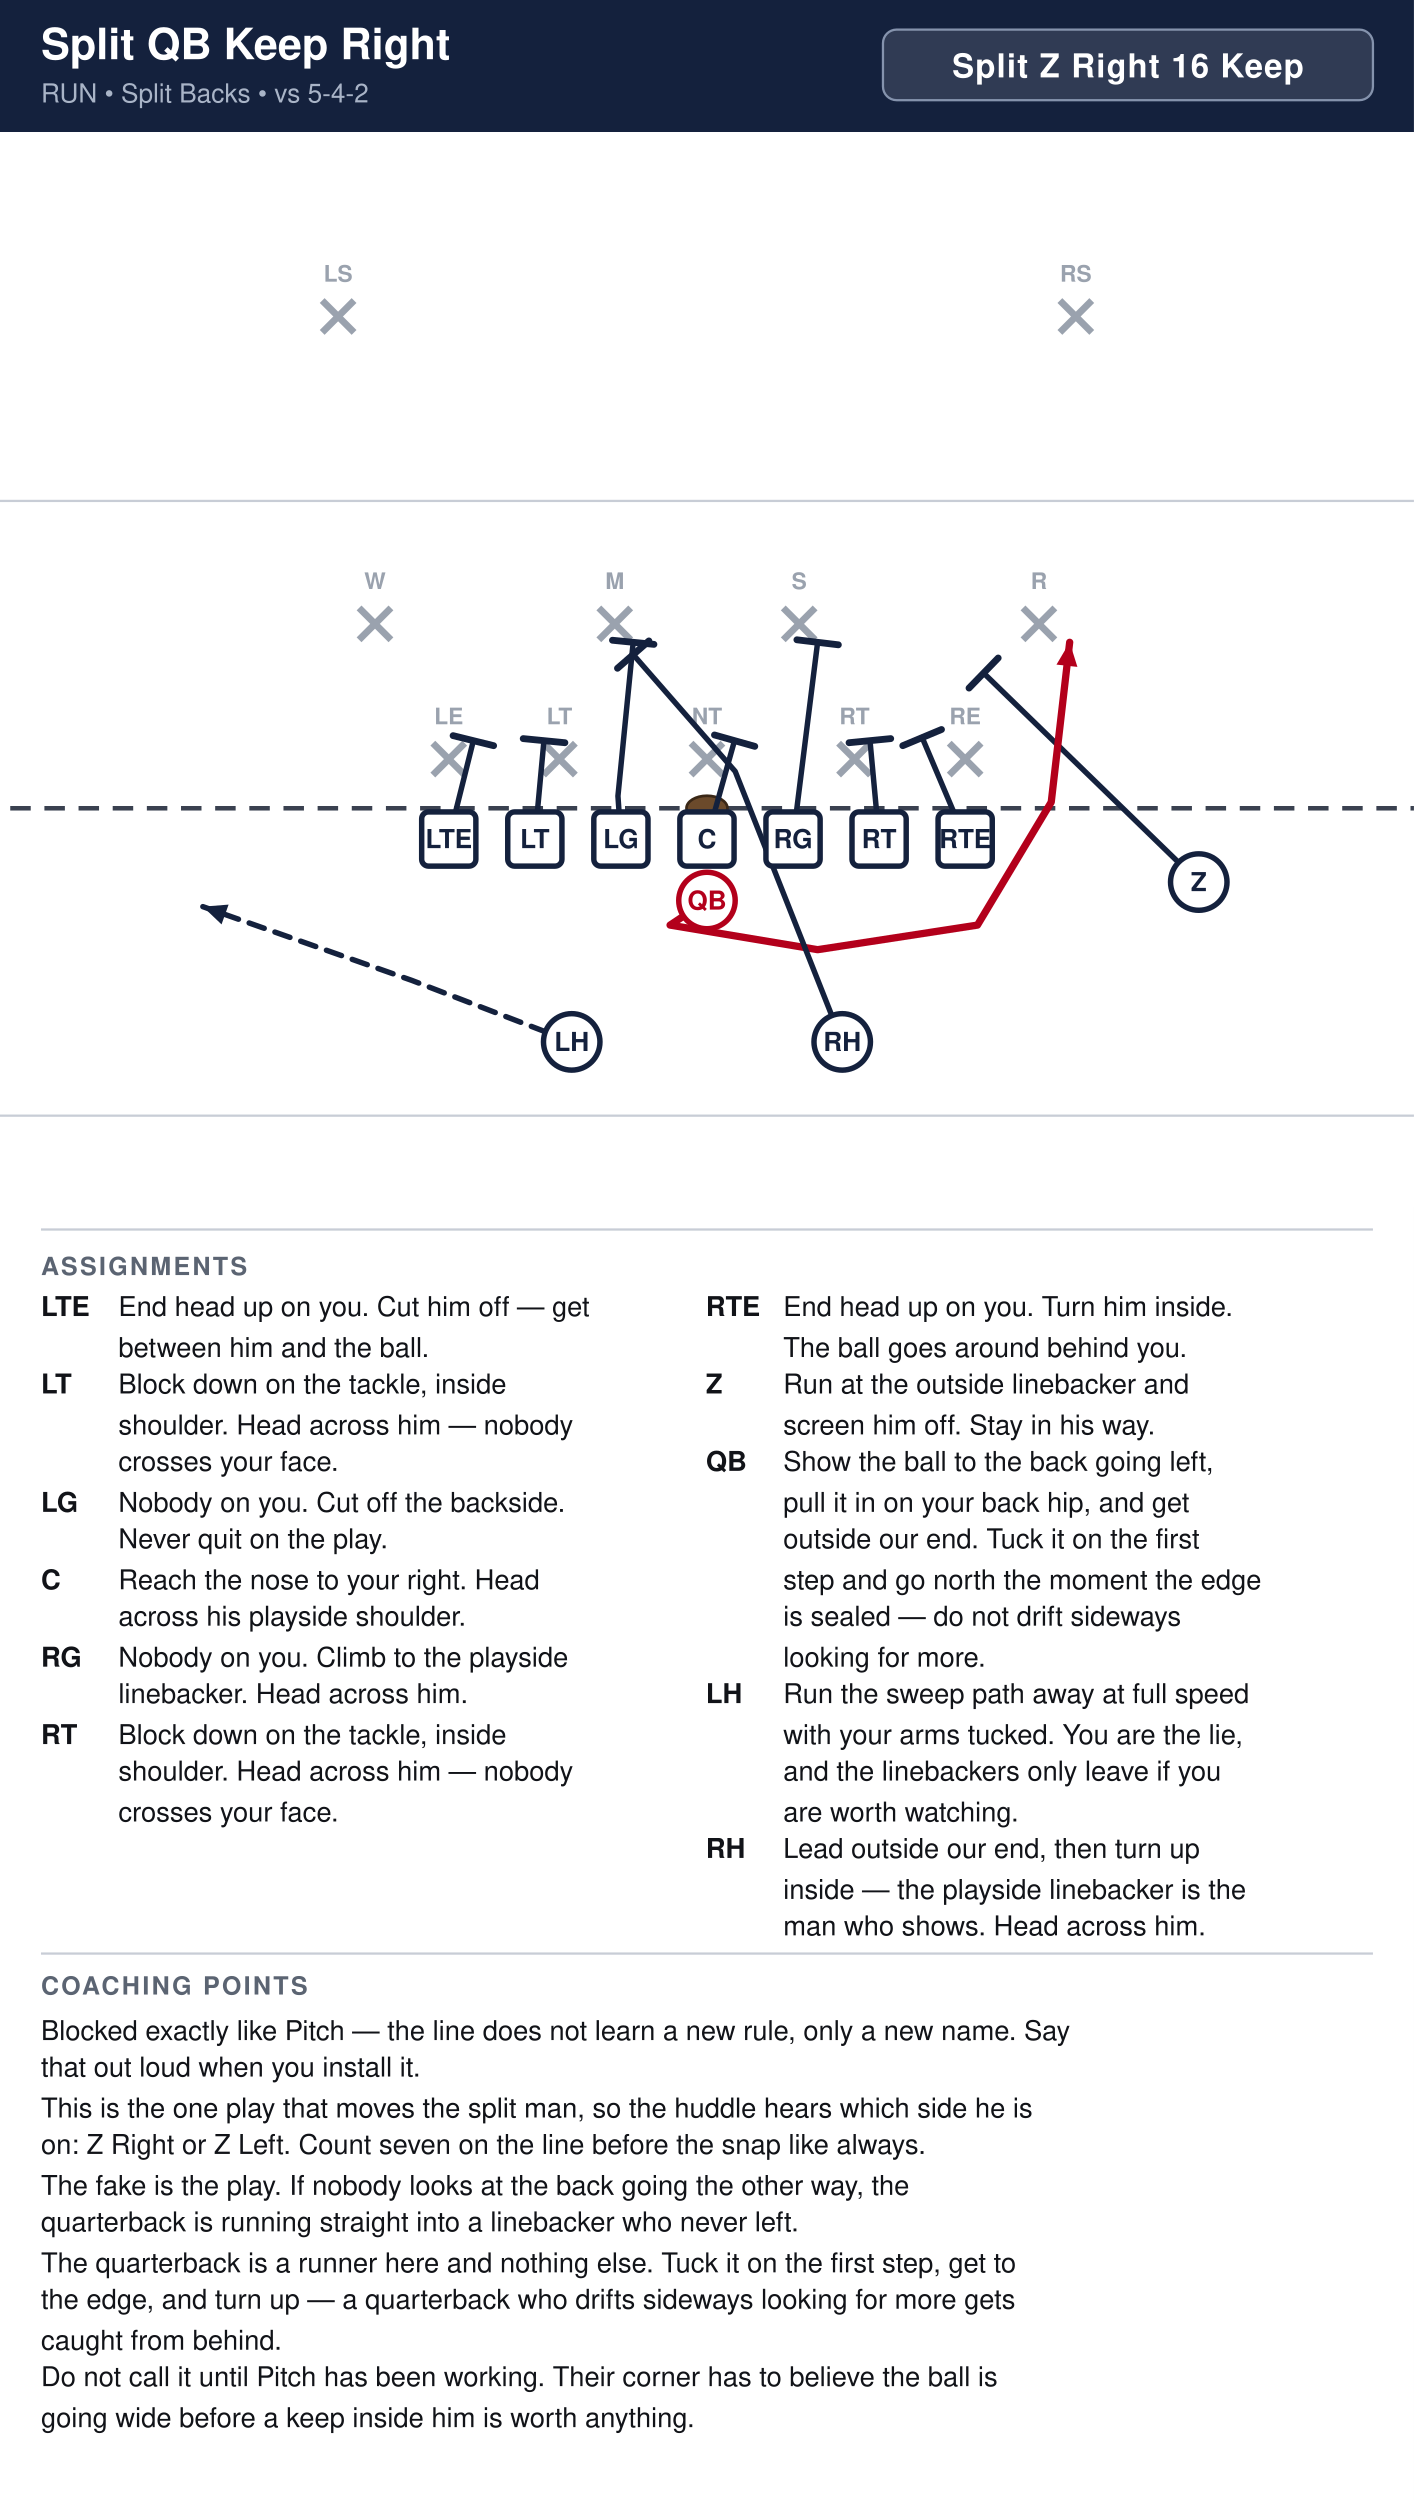
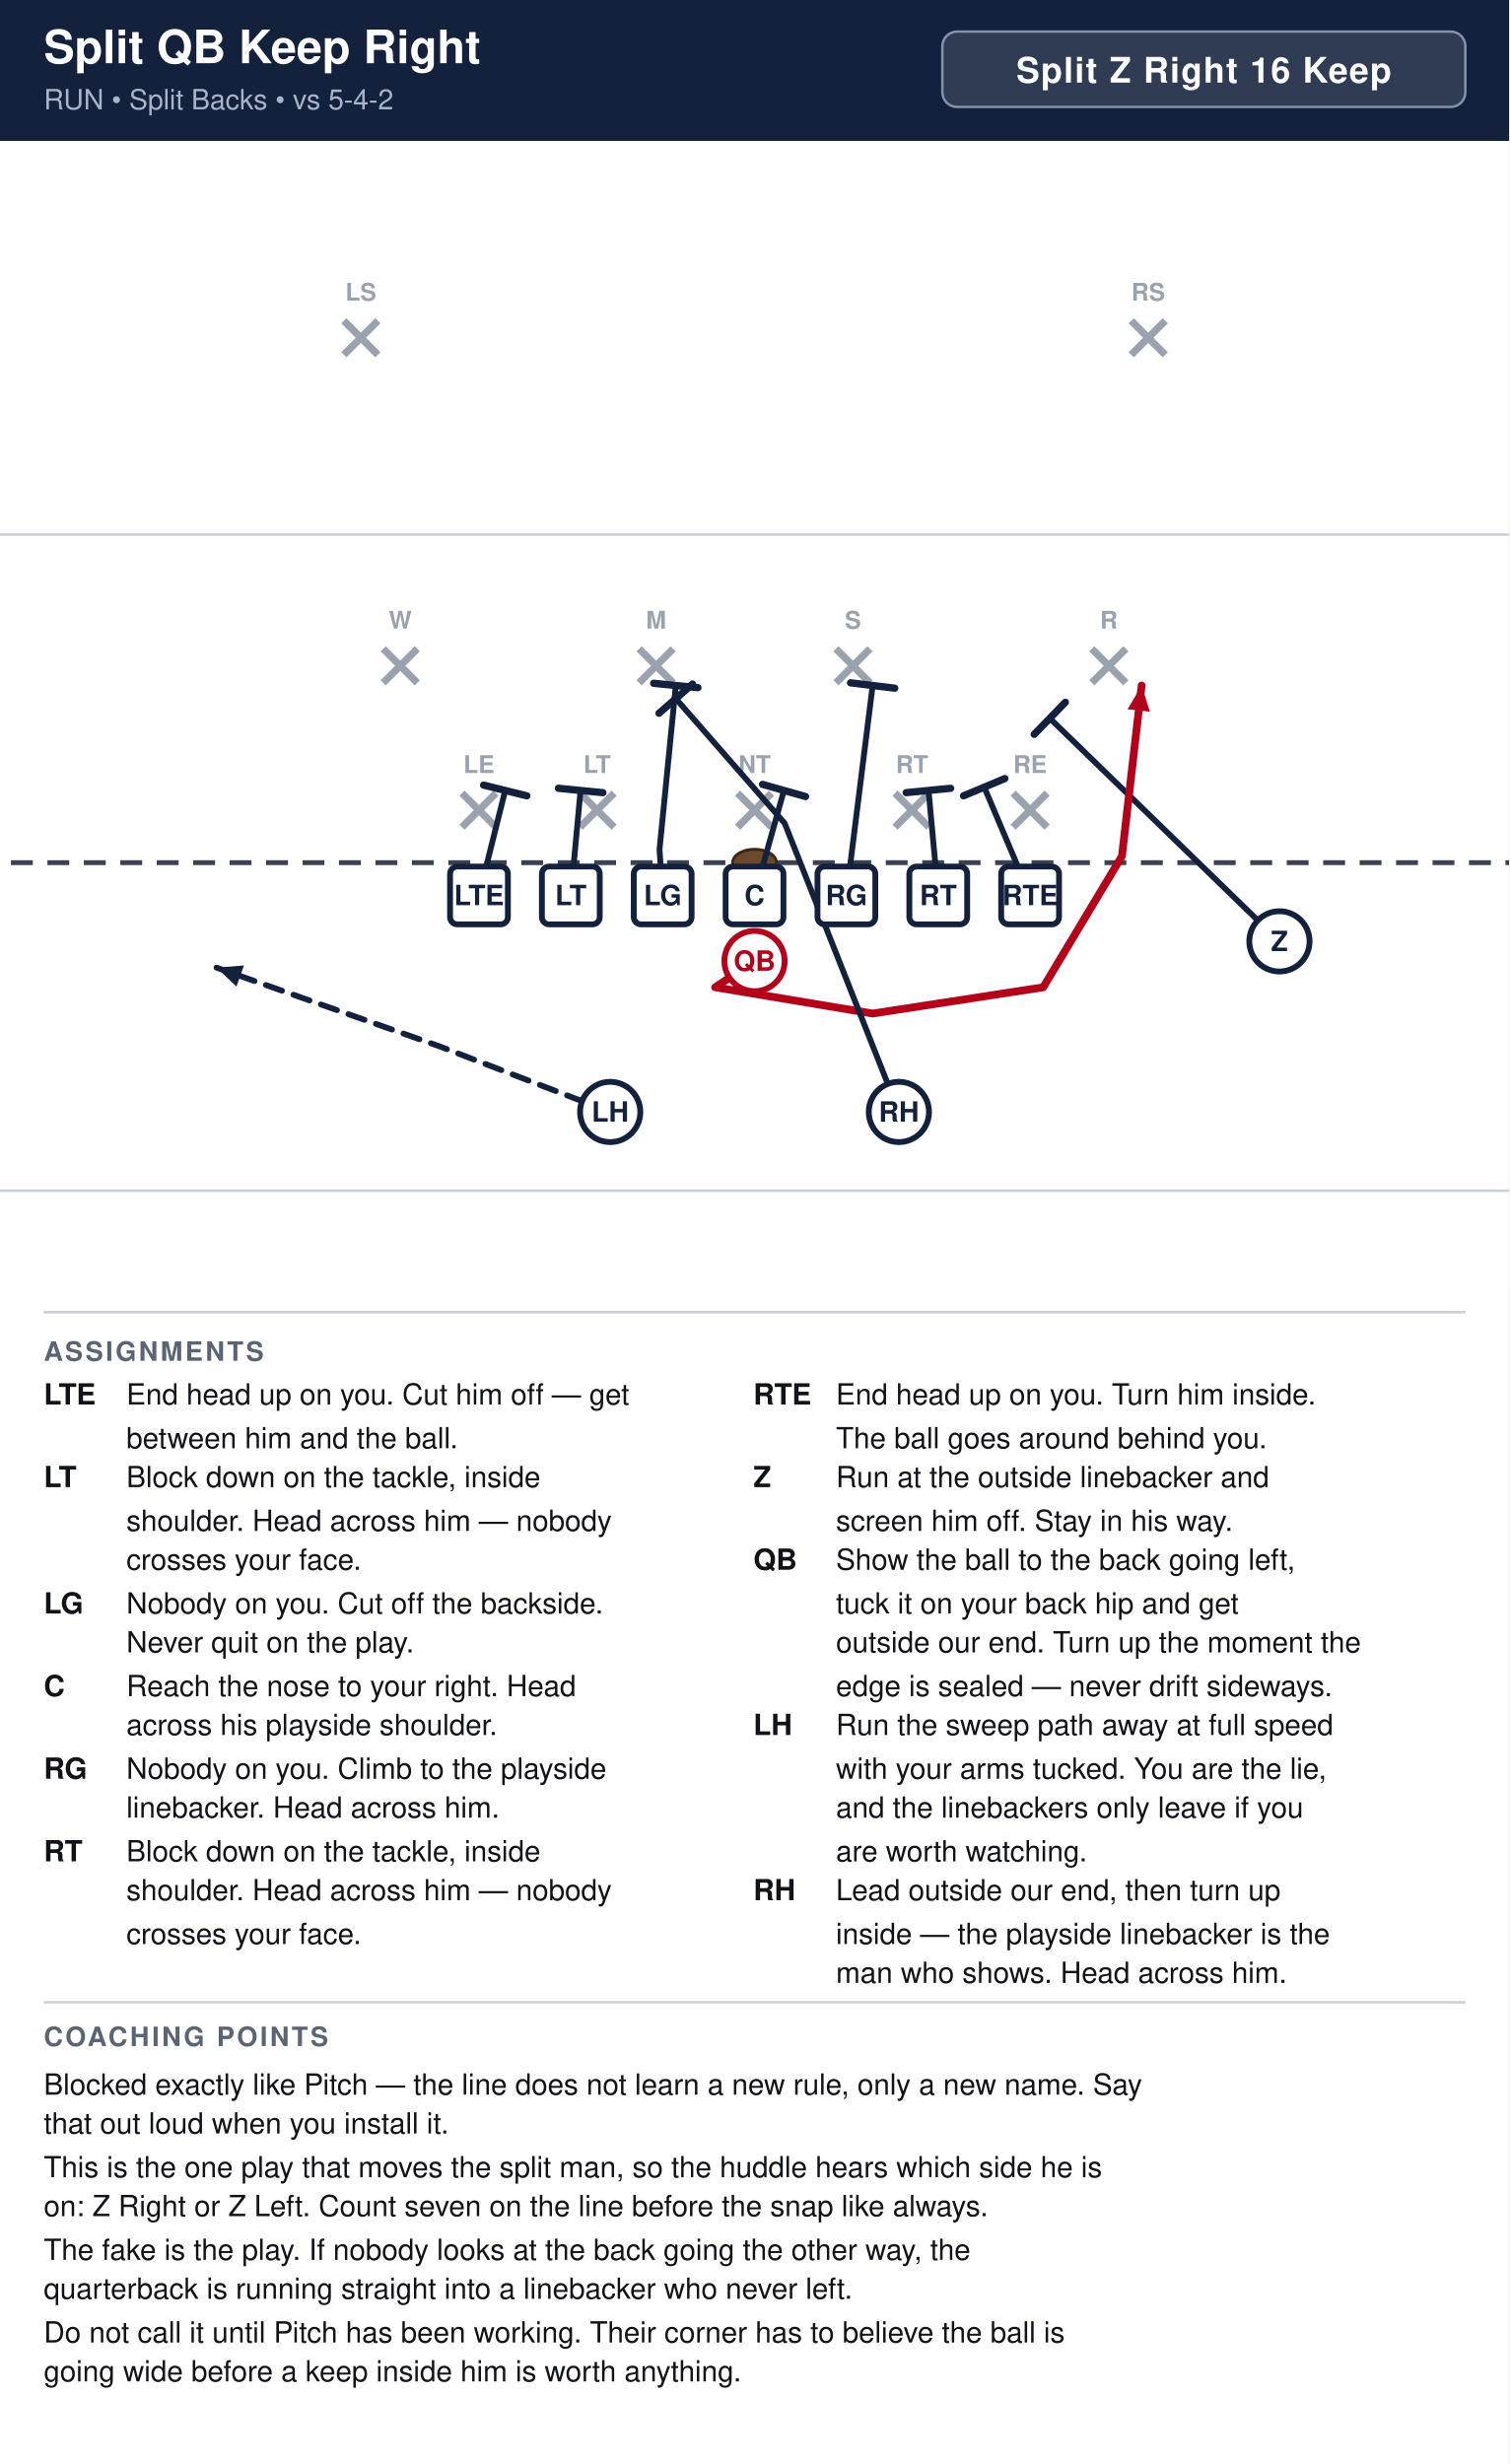
- <svg xmlns="http://www.w3.org/2000/svg" width="621" height="1098" viewBox="0 0 621 1098" font-family="Segoe UI, Helvetica, Arial, sans-serif">
+ <svg xmlns="http://www.w3.org/2000/svg" width="621" height="1014" viewBox="0 0 621 1014" font-family="Segoe UI, Helvetica, Arial, sans-serif">
  <rect width="100%" height="100%" fill="#ffffff" />
  <rect x="0" y="0" width="621" height="58" fill="#14213d" />
  <text x="18" y="26" font-size="19.0" font-weight="700" fill="#ffffff">Split QB Keep Right</text>
  <text x="18" y="45" font-size="11.5" fill="#a9b4c7">RUN  •  Split Backs  •  vs 5-4-2</text>
  <rect x="387.8" y="13" width="215.2" height="31" rx="6" fill="#ffffff" fill-opacity="0.12" stroke="#8593ad" stroke-width="1" />
  <text x="495.4" y="34" text-anchor="middle" font-size="14.5" font-weight="700" fill="#ffffff" letter-spacing="0.5">Split Z Right 16 Keep</text>
  <clipPath id="fieldclip">
    <rect x="0" y="58" width="621" height="472" />
  </clipPath>
  <g clip-path="url(#fieldclip)">
    <g transform="translate(-40.5,31.0)">
      <rect x="0" y="0" width="702" height="513" fill="#ffffff" />
      <line x1="0" y1="459.0" x2="702" y2="459.0" stroke="#c8cdd6" stroke-width="1" />
      <line x1="0" y1="189.0" x2="702" y2="189.0" stroke="#c8cdd6" stroke-width="1" />
      <line x1="0" y1="324.0" x2="702" y2="324.0" stroke="#3a4150" stroke-width="2" stroke-dasharray="9 6" />
      <ellipse cx="351.0" cy="324.0" rx="9" ry="5.5" fill="#6b4a2b" stroke="#3a2716" stroke-width="1.2" />
      <line x1="230.6" y1="295.4" x2="244.6" y2="309.4" stroke="#9aa2ae" stroke-width="3" />
      <line x1="244.6" y1="295.4" x2="230.6" y2="309.4" stroke="#9aa2ae" stroke-width="3" />
      <text x="237.6" y="287.1" text-anchor="middle" font-size="10" fill="#9aa2ae" font-weight="600">LE</text>
      <line x1="279.2" y1="295.4" x2="293.2" y2="309.4" stroke="#9aa2ae" stroke-width="3" />
      <line x1="293.2" y1="295.4" x2="279.2" y2="309.4" stroke="#9aa2ae" stroke-width="3" />
      <text x="286.2" y="287.1" text-anchor="middle" font-size="10" fill="#9aa2ae" font-weight="600">LT</text>
      <line x1="344.0" y1="295.4" x2="358.0" y2="309.4" stroke="#9aa2ae" stroke-width="3" />
      <line x1="358.0" y1="295.4" x2="344.0" y2="309.4" stroke="#9aa2ae" stroke-width="3" />
      <text x="351.0" y="287.1" text-anchor="middle" font-size="10" fill="#9aa2ae" font-weight="600">NT</text>
      <line x1="408.8" y1="295.4" x2="422.8" y2="309.4" stroke="#9aa2ae" stroke-width="3" />
      <line x1="422.8" y1="295.4" x2="408.8" y2="309.4" stroke="#9aa2ae" stroke-width="3" />
      <text x="415.8" y="287.1" text-anchor="middle" font-size="10" fill="#9aa2ae" font-weight="600">RT</text>
      <line x1="457.4" y1="295.4" x2="471.4" y2="309.4" stroke="#9aa2ae" stroke-width="3" />
      <line x1="471.4" y1="295.4" x2="457.4" y2="309.4" stroke="#9aa2ae" stroke-width="3" />
      <text x="464.4" y="287.1" text-anchor="middle" font-size="10" fill="#9aa2ae" font-weight="600">RE</text>
      <line x1="198.2" y1="236.0" x2="212.2" y2="250.0" stroke="#9aa2ae" stroke-width="3" />
      <line x1="212.2" y1="236.0" x2="198.2" y2="250.0" stroke="#9aa2ae" stroke-width="3" />
      <text x="205.2" y="227.7" text-anchor="middle" font-size="10" fill="#9aa2ae" font-weight="600">W</text>
      <line x1="303.5" y1="236.0" x2="317.5" y2="250.0" stroke="#9aa2ae" stroke-width="3" />
      <line x1="317.5" y1="236.0" x2="303.5" y2="250.0" stroke="#9aa2ae" stroke-width="3" />
      <text x="310.5" y="227.7" text-anchor="middle" font-size="10" fill="#9aa2ae" font-weight="600">M</text>
      <line x1="384.5" y1="236.0" x2="398.5" y2="250.0" stroke="#9aa2ae" stroke-width="3" />
      <line x1="398.5" y1="236.0" x2="384.5" y2="250.0" stroke="#9aa2ae" stroke-width="3" />
      <text x="391.5" y="227.7" text-anchor="middle" font-size="10" fill="#9aa2ae" font-weight="600">S</text>
      <line x1="489.8" y1="236.0" x2="503.8" y2="250.0" stroke="#9aa2ae" stroke-width="3" />
      <line x1="503.8" y1="236.0" x2="489.8" y2="250.0" stroke="#9aa2ae" stroke-width="3" />
      <text x="496.8" y="227.7" text-anchor="middle" font-size="10" fill="#9aa2ae" font-weight="600">R</text>
      <line x1="182.0" y1="101.0" x2="196.0" y2="115.0" stroke="#9aa2ae" stroke-width="3" />
      <line x1="196.0" y1="101.0" x2="182.0" y2="115.0" stroke="#9aa2ae" stroke-width="3" />
      <text x="189.0" y="92.7" text-anchor="middle" font-size="10" fill="#9aa2ae" font-weight="600">LS</text>
      <line x1="506.0" y1="101.0" x2="520.0" y2="115.0" stroke="#9aa2ae" stroke-width="3" />
      <line x1="520.0" y1="101.0" x2="506.0" y2="115.0" stroke="#9aa2ae" stroke-width="3" />
      <text x="513.0" y="92.7" text-anchor="middle" font-size="10" fill="#9aa2ae" font-weight="600">RS</text>
      <path d="M237.6,337.5 L248.4,294.3" fill="none" stroke="#14213d" stroke-width="2.4" stroke-linecap="round" stroke-linejoin="round" />
      <line x1="239.5" y1="292.1" x2="257.3" y2="296.5" stroke="#14213d" stroke-width="3.0" stroke-linecap="round" />
      <path d="M275.4,337.5 L279.4,294.3" fill="none" stroke="#14213d" stroke-width="2.4" stroke-linecap="round" stroke-linejoin="round" />
      <line x1="270.3" y1="293.4" x2="288.6" y2="295.2" stroke="#14213d" stroke-width="3.0" stroke-linecap="round" />
      <path d="M313.2,337.5 L311.9,318.6 L318.6,251.1" fill="none" stroke="#14213d" stroke-width="2.4" stroke-linecap="round" stroke-linejoin="round" />
      <line x1="309.5" y1="250.2" x2="327.7" y2="252.0" stroke="#14213d" stroke-width="3.0" stroke-linecap="round" />
      <path d="M351.0,337.5 L363.1,294.3" fill="none" stroke="#14213d" stroke-width="2.4" stroke-linecap="round" stroke-linejoin="round" />
      <line x1="354.3" y1="291.8" x2="372.0" y2="296.8" stroke="#14213d" stroke-width="3.0" stroke-linecap="round" />
      <path d="M388.8,337.5 L399.6,251.1" fill="none" stroke="#14213d" stroke-width="2.4" stroke-linecap="round" stroke-linejoin="round" />
      <line x1="390.5" y1="250.0" x2="408.7" y2="252.2" stroke="#14213d" stroke-width="3.0" stroke-linecap="round" />
      <path d="M426.6,337.5 L422.6,294.3" fill="none" stroke="#14213d" stroke-width="2.4" stroke-linecap="round" stroke-linejoin="round" />
      <line x1="413.4" y1="295.2" x2="431.7" y2="293.4" stroke="#14213d" stroke-width="3.0" stroke-linecap="round" />
      <path d="M464.4,337.5 L445.5,292.9" fill="none" stroke="#14213d" stroke-width="2.4" stroke-linecap="round" stroke-linejoin="round" />
      <line x1="437.0" y1="296.5" x2="454.0" y2="289.4" stroke="#14213d" stroke-width="3.0" stroke-linecap="round" />
      <path d="M567.0,356.4 L472.5,264.6" fill="none" stroke="#14213d" stroke-width="2.4" stroke-linecap="round" stroke-linejoin="round" />
      <line x1="466.1" y1="271.2" x2="478.9" y2="258.0" stroke="#14213d" stroke-width="3.0" stroke-linecap="round" />
      <path d="M351.0,364.5 L334.8,375.3 L399.6,386.1 L469.8,375.3 L502.2,321.3 L510.3,251.1" fill="none" stroke="#b3001b" stroke-width="3.2" stroke-linecap="round" stroke-linejoin="round" />
      <polygon points="510.3,251.1 513.7,261.9 504.5,260.9" fill="#b3001b" />
      <path d="M410.4,426.6 L363.4,307.8 L318.6,256.5" fill="none" stroke="#14213d" stroke-width="2.4" stroke-linecap="round" stroke-linejoin="round" />
      <line x1="311.7" y1="262.5" x2="325.5" y2="250.5" stroke="#14213d" stroke-width="3.0" stroke-linecap="round" />
      <path d="M291.6,426.6 L221.4,399.6 L129.6,367.2" fill="none" stroke="#14213d" stroke-width="2.4" stroke-linecap="round" stroke-linejoin="round" stroke-dasharray="7 5" />
      <polygon points="129.6,367.2 140.9,366.3 137.8,375.0" fill="#14213d" />
      <rect x="225.7" y="325.6" width="23.8" height="23.8" rx="3" fill="#ffffff" stroke="#14213d" stroke-width="2.4" />
      <text x="237.6" y="341.5" text-anchor="middle" font-size="11.5" font-weight="700" fill="#14213d">LTE</text>
      <rect x="263.5" y="325.6" width="23.8" height="23.8" rx="3" fill="#ffffff" stroke="#14213d" stroke-width="2.4" />
      <text x="275.4" y="341.5" text-anchor="middle" font-size="11.5" font-weight="700" fill="#14213d">LT</text>
      <rect x="301.3" y="325.6" width="23.8" height="23.8" rx="3" fill="#ffffff" stroke="#14213d" stroke-width="2.4" />
      <text x="313.2" y="341.5" text-anchor="middle" font-size="11.5" font-weight="700" fill="#14213d">LG</text>
      <rect x="339.1" y="325.6" width="23.8" height="23.8" rx="3" fill="#ffffff" stroke="#14213d" stroke-width="2.4" />
      <text x="351.0" y="341.5" text-anchor="middle" font-size="11.5" font-weight="700" fill="#14213d">C</text>
      <rect x="376.9" y="325.6" width="23.8" height="23.8" rx="3" fill="#ffffff" stroke="#14213d" stroke-width="2.4" />
      <text x="388.8" y="341.5" text-anchor="middle" font-size="11.5" font-weight="700" fill="#14213d">RG</text>
      <rect x="414.7" y="325.6" width="23.8" height="23.8" rx="3" fill="#ffffff" stroke="#14213d" stroke-width="2.4" />
      <text x="426.6" y="341.5" text-anchor="middle" font-size="11.5" font-weight="700" fill="#14213d">RT</text>
      <rect x="452.5" y="325.6" width="23.8" height="23.8" rx="3" fill="#ffffff" stroke="#14213d" stroke-width="2.4" />
      <text x="464.4" y="341.5" text-anchor="middle" font-size="11.5" font-weight="700" fill="#14213d">RTE</text>
      <circle cx="567.0" cy="356.4" r="12.4" fill="#ffffff" stroke="#14213d" stroke-width="2.4" />
      <text x="567.0" y="360.4" text-anchor="middle" font-size="11.5" font-weight="700" fill="#14213d">Z</text>
      <circle cx="351.0" cy="364.5" r="12.4" fill="#ffffff" stroke="#b3001b" stroke-width="2.4" />
      <text x="351.0" y="368.5" text-anchor="middle" font-size="11.5" font-weight="700" fill="#b3001b">QB</text>
      <circle cx="291.6" cy="426.6" r="12.4" fill="#ffffff" stroke="#14213d" stroke-width="2.4" />
      <text x="291.6" y="430.6" text-anchor="middle" font-size="11.5" font-weight="700" fill="#14213d">LH</text>
      <circle cx="410.4" cy="426.6" r="12.4" fill="#ffffff" stroke="#14213d" stroke-width="2.4" />
      <text x="410.4" y="430.6" text-anchor="middle" font-size="11.5" font-weight="700" fill="#14213d">RH</text>
    </g>
  </g>
  <line x1="18" y1="540" x2="603" y2="540" stroke="#c8cdd6" stroke-width="1" />
  <text x="18" y="560" font-size="11" font-weight="700" fill="#5b6472" letter-spacing="1">ASSIGNMENTS</text>
  <text x="18" y="578" font-size="12" font-weight="700" fill="#111318">LTE</text>
  <text x="52" y="578" font-size="12" fill="#111318">End head up on you. Cut him off — get</text>
  <text x="52" y="596" font-size="12" fill="#111318">between him and the ball.</text>
  <text x="18" y="612" font-size="12" font-weight="700" fill="#111318">LT</text>
  <text x="52" y="612" font-size="12" fill="#111318">Block down on the tackle, inside</text>
  <text x="52" y="630" font-size="12" fill="#111318">shoulder. Head across him — nobody</text>
  <text x="52" y="646" font-size="12" fill="#111318">crosses your face.</text>
  <text x="18" y="664" font-size="12" font-weight="700" fill="#111318">LG</text>
  <text x="52" y="664" font-size="12" fill="#111318">Nobody on you. Cut off the backside.</text>
  <text x="52" y="680" font-size="12" fill="#111318">Never quit on the play.</text>
  <text x="18" y="698" font-size="12" font-weight="700" fill="#111318">C</text>
  <text x="52" y="698" font-size="12" fill="#111318">Reach the nose to your right. Head</text>
  <text x="52" y="714" font-size="12" fill="#111318">across his playside shoulder.</text>
  <text x="18" y="732" font-size="12" font-weight="700" fill="#111318">RG</text>
  <text x="52" y="732" font-size="12" fill="#111318">Nobody on you. Climb to the playside</text>
  <text x="52" y="748" font-size="12" fill="#111318">linebacker. Head across him.</text>
  <text x="18" y="766" font-size="12" font-weight="700" fill="#111318">RT</text>
  <text x="52" y="766" font-size="12" fill="#111318">Block down on the tackle, inside</text>
  <text x="52" y="782" font-size="12" fill="#111318">shoulder. Head across him — nobody</text>
  <text x="52" y="800" font-size="12" fill="#111318">crosses your face.</text>
  <text x="310" y="578" font-size="12" font-weight="700" fill="#111318">RTE</text>
  <text x="344" y="578" font-size="12" fill="#111318">End head up on you. Turn him inside.</text>
  <text x="344" y="596" font-size="12" fill="#111318">The ball goes around behind you.</text>
  <text x="310" y="612" font-size="12" font-weight="700" fill="#111318">Z</text>
  <text x="344" y="612" font-size="12" fill="#111318">Run at the outside linebacker and</text>
  <text x="344" y="630" font-size="12" fill="#111318">screen him off. Stay in his way.</text>
  <text x="310" y="646" font-size="12" font-weight="700" fill="#111318">QB</text>
  <text x="344" y="646" font-size="12" fill="#111318">Show the ball to the back going left,</text>
-   <text x="344" y="664" font-size="12" fill="#111318">pull it in on your back hip, and get</text>
-   <text x="344" y="680" font-size="12" fill="#111318">outside our end. Tuck it on the first</text>
-   <text x="344" y="698" font-size="12" fill="#111318">step and go north the moment the edge</text>
-   <text x="344" y="714" font-size="12" fill="#111318">is sealed — do not drift sideways</text>
-   <text x="344" y="732" font-size="12" fill="#111318">looking for more.</text>
-   <text x="310" y="748" font-size="12" font-weight="700" fill="#111318">LH</text>
-   <text x="344" y="748" font-size="12" fill="#111318">Run the sweep path away at full speed</text>
-   <text x="344" y="766" font-size="12" fill="#111318">with your arms tucked. You are the lie,</text>
-   <text x="344" y="782" font-size="12" fill="#111318">and the linebackers only leave if you</text>
-   <text x="344" y="800" font-size="12" fill="#111318">are worth watching.</text>
-   <text x="310" y="816" font-size="12" font-weight="700" fill="#111318">RH</text>
-   <text x="344" y="816" font-size="12" fill="#111318">Lead outside our end, then turn up</text>
-   <text x="344" y="834" font-size="12" fill="#111318">inside — the playside linebacker is the</text>
-   <text x="344" y="850" font-size="12" fill="#111318">man who shows. Head across him.</text>
-   <line x1="18" y1="858" x2="603" y2="858" stroke="#c8cdd6" stroke-width="1" />
-   <text x="18" y="876" font-size="11" font-weight="700" fill="#5b6472" letter-spacing="1">COACHING POINTS</text>
-   <text x="18" y="896" font-size="12" fill="#111318">Blocked exactly like Pitch — the line does not learn a new rule, only a new name. Say</text>
-   <text x="18" y="912" font-size="12" fill="#111318">that out loud when you install it.</text>
-   <text x="18" y="930" font-size="12" fill="#111318">This is the one play that moves the split man, so the huddle hears which side he is</text>
-   <text x="18" y="946" font-size="12" fill="#111318">on: Z Right or Z Left. Count seven on the line before the snap like always.</text>
-   <text x="18" y="964" font-size="12" fill="#111318">The fake is the play. If nobody looks at the back going the other way, the</text>
-   <text x="18" y="980" font-size="12" fill="#111318">quarterback is running straight into a linebacker who never left.</text>
-   <text x="18" y="998" font-size="12" fill="#111318">The quarterback is a runner here and nothing else. Tuck it on the first step, get to</text>
-   <text x="18" y="1014" font-size="12" fill="#111318">the edge, and turn up — a quarterback who drifts sideways looking for more gets</text>
-   <text x="18" y="1032" font-size="12" fill="#111318">caught from behind.</text>
-   <text x="18" y="1048" font-size="12" fill="#111318">Do not call it until Pitch has been working. Their corner has to believe the ball is</text>
-   <text x="18" y="1066" font-size="12" fill="#111318">going wide before a keep inside him is worth anything.</text>
+   <text x="344" y="664" font-size="12" fill="#111318">tuck it on your back hip and get</text>
+   <text x="344" y="680" font-size="12" fill="#111318">outside our end. Turn up the moment the</text>
+   <text x="344" y="698" font-size="12" fill="#111318">edge is sealed — never drift sideways.</text>
+   <text x="310" y="714" font-size="12" font-weight="700" fill="#111318">LH</text>
+   <text x="344" y="714" font-size="12" fill="#111318">Run the sweep path away at full speed</text>
+   <text x="344" y="732" font-size="12" fill="#111318">with your arms tucked. You are the lie,</text>
+   <text x="344" y="748" font-size="12" fill="#111318">and the linebackers only leave if you</text>
+   <text x="344" y="766" font-size="12" fill="#111318">are worth watching.</text>
+   <text x="310" y="782" font-size="12" font-weight="700" fill="#111318">RH</text>
+   <text x="344" y="782" font-size="12" fill="#111318">Lead outside our end, then turn up</text>
+   <text x="344" y="800" font-size="12" fill="#111318">inside — the playside linebacker is the</text>
+   <text x="344" y="816" font-size="12" fill="#111318">man who shows. Head across him.</text>
+   <line x1="18" y1="824" x2="603" y2="824" stroke="#c8cdd6" stroke-width="1" />
+   <text x="18" y="842" font-size="11" font-weight="700" fill="#5b6472" letter-spacing="1">COACHING POINTS</text>
+   <text x="18" y="862" font-size="12" fill="#111318">Blocked exactly like Pitch — the line does not learn a new rule, only a new name. Say</text>
+   <text x="18" y="878" font-size="12" fill="#111318">that out loud when you install it.</text>
+   <text x="18" y="896" font-size="12" fill="#111318">This is the one play that moves the split man, so the huddle hears which side he is</text>
+   <text x="18" y="912" font-size="12" fill="#111318">on: Z Right or Z Left. Count seven on the line before the snap like always.</text>
+   <text x="18" y="930" font-size="12" fill="#111318">The fake is the play. If nobody looks at the back going the other way, the</text>
+   <text x="18" y="946" font-size="12" fill="#111318">quarterback is running straight into a linebacker who never left.</text>
+   <text x="18" y="964" font-size="12" fill="#111318">Do not call it until Pitch has been working. Their corner has to believe the ball is</text>
+   <text x="18" y="980" font-size="12" fill="#111318">going wide before a keep inside him is worth anything.</text>
</svg>
